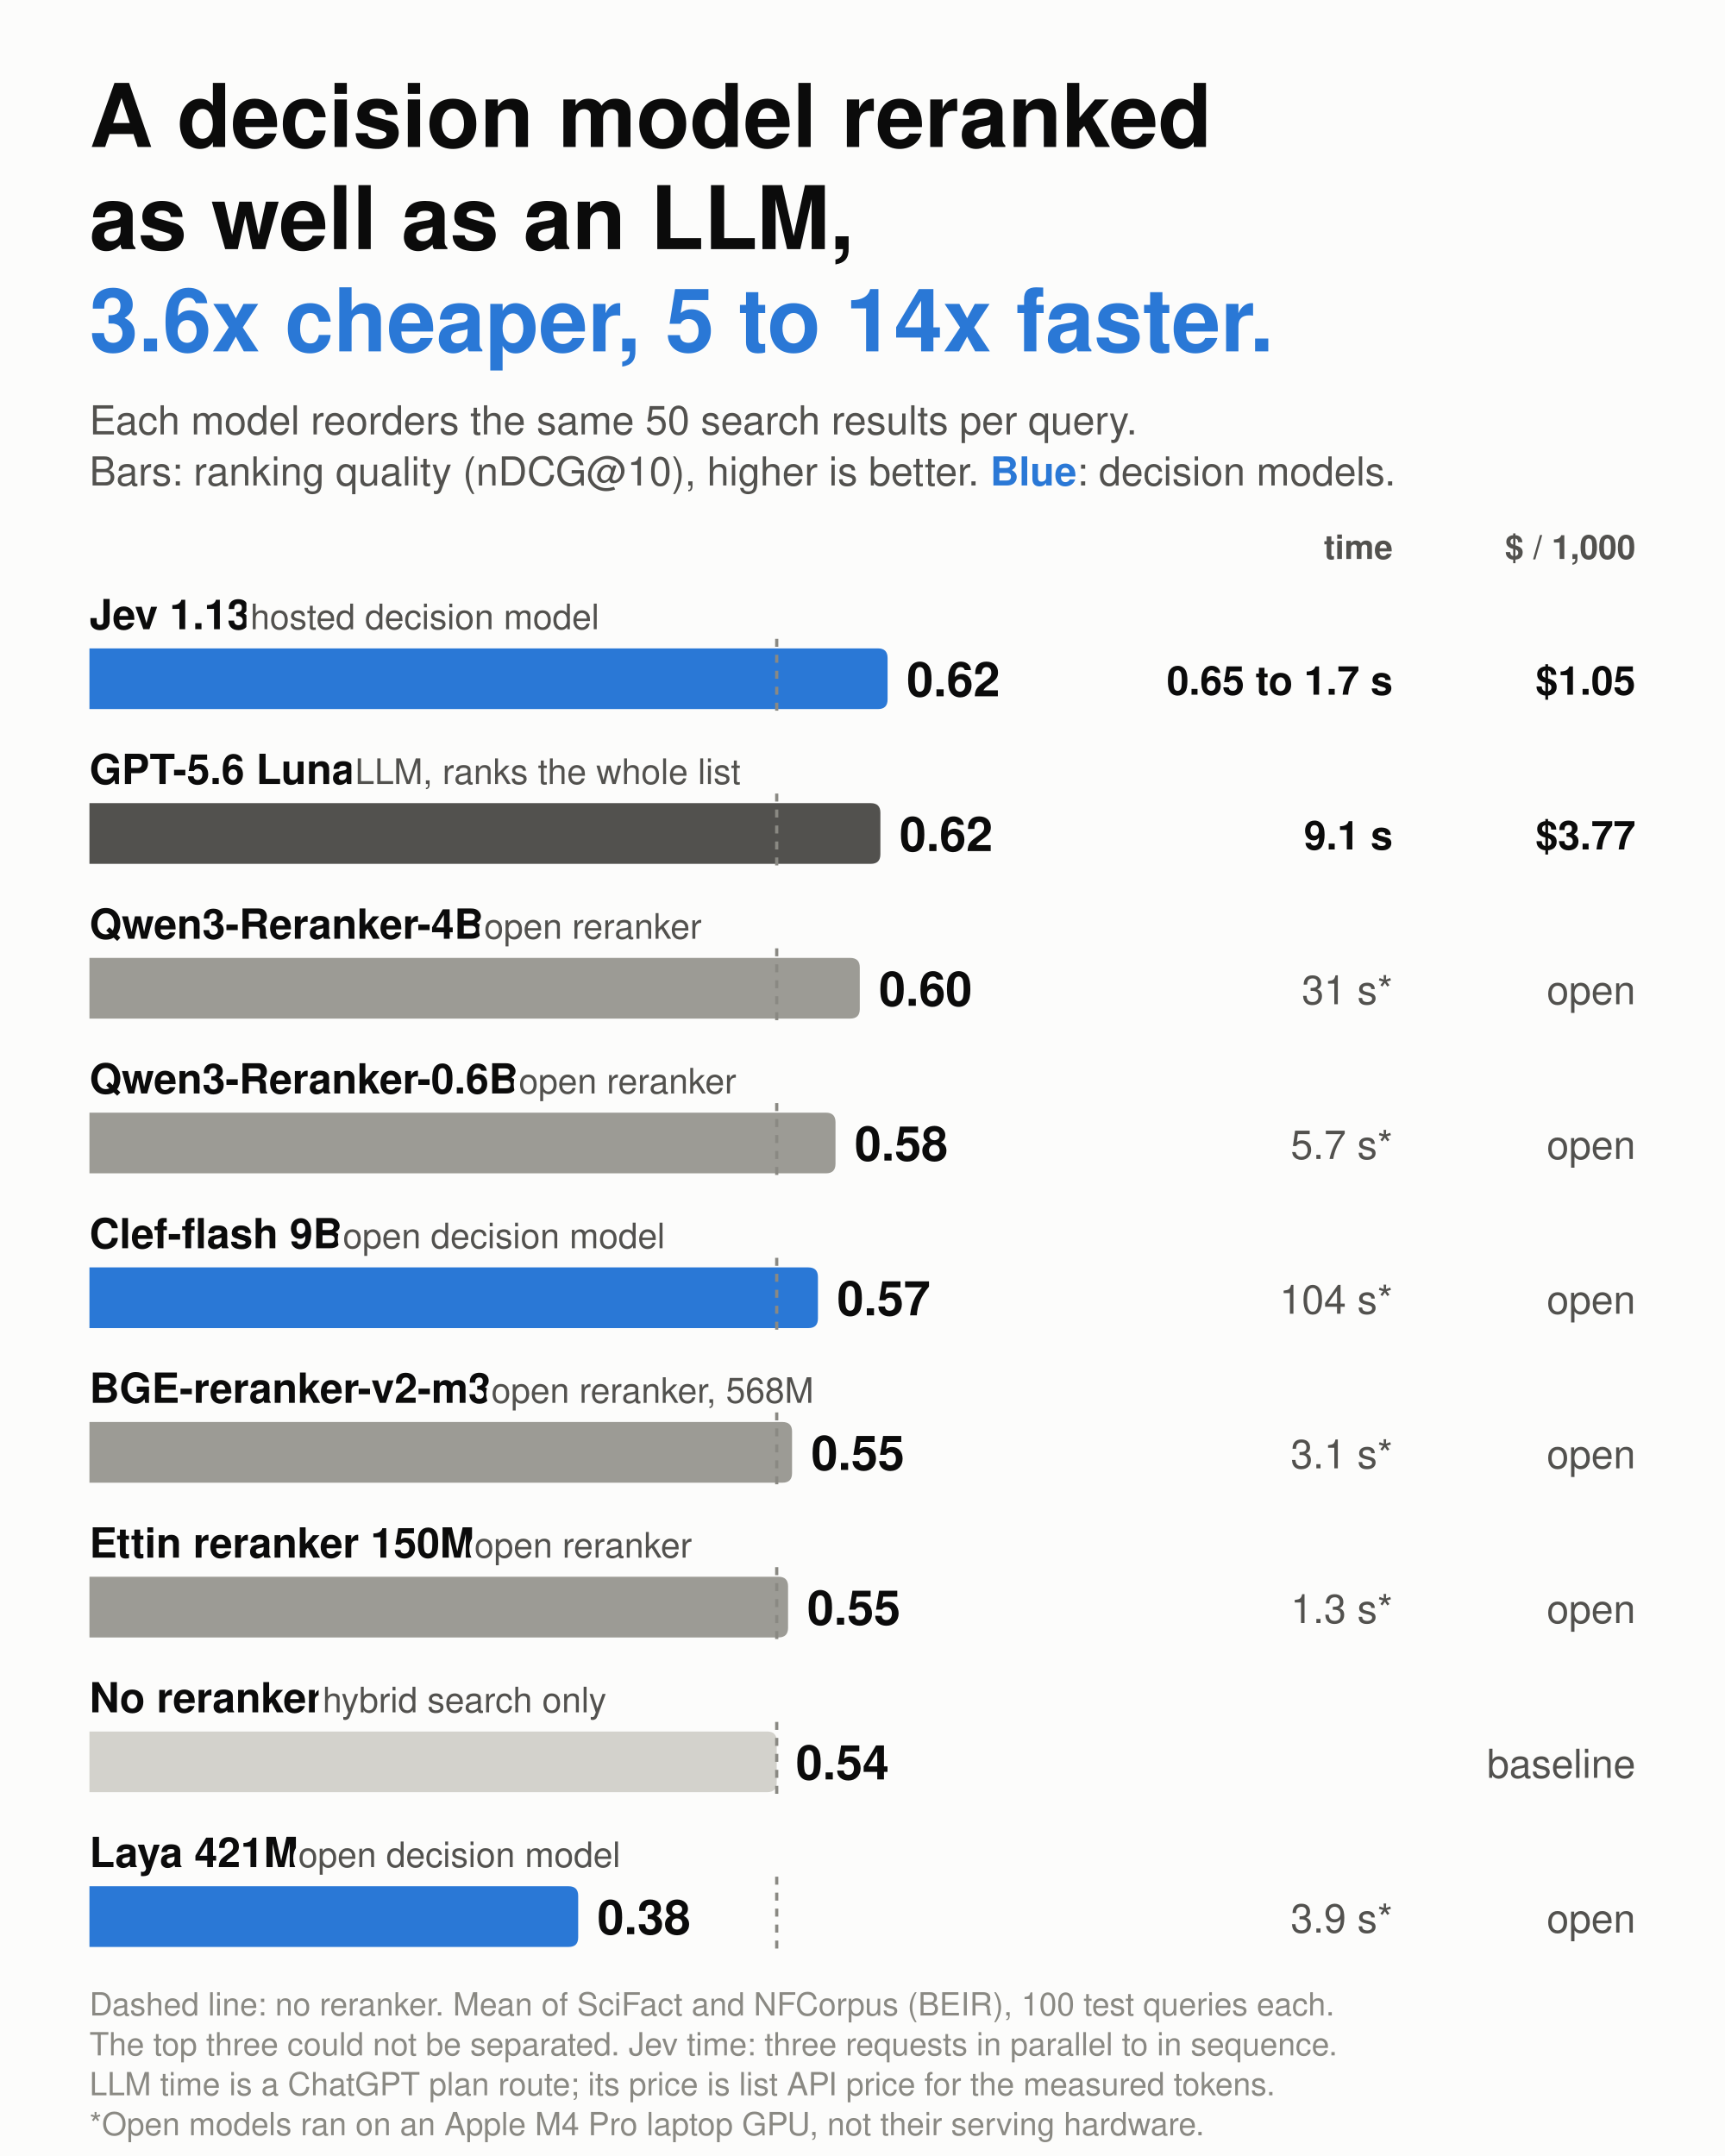
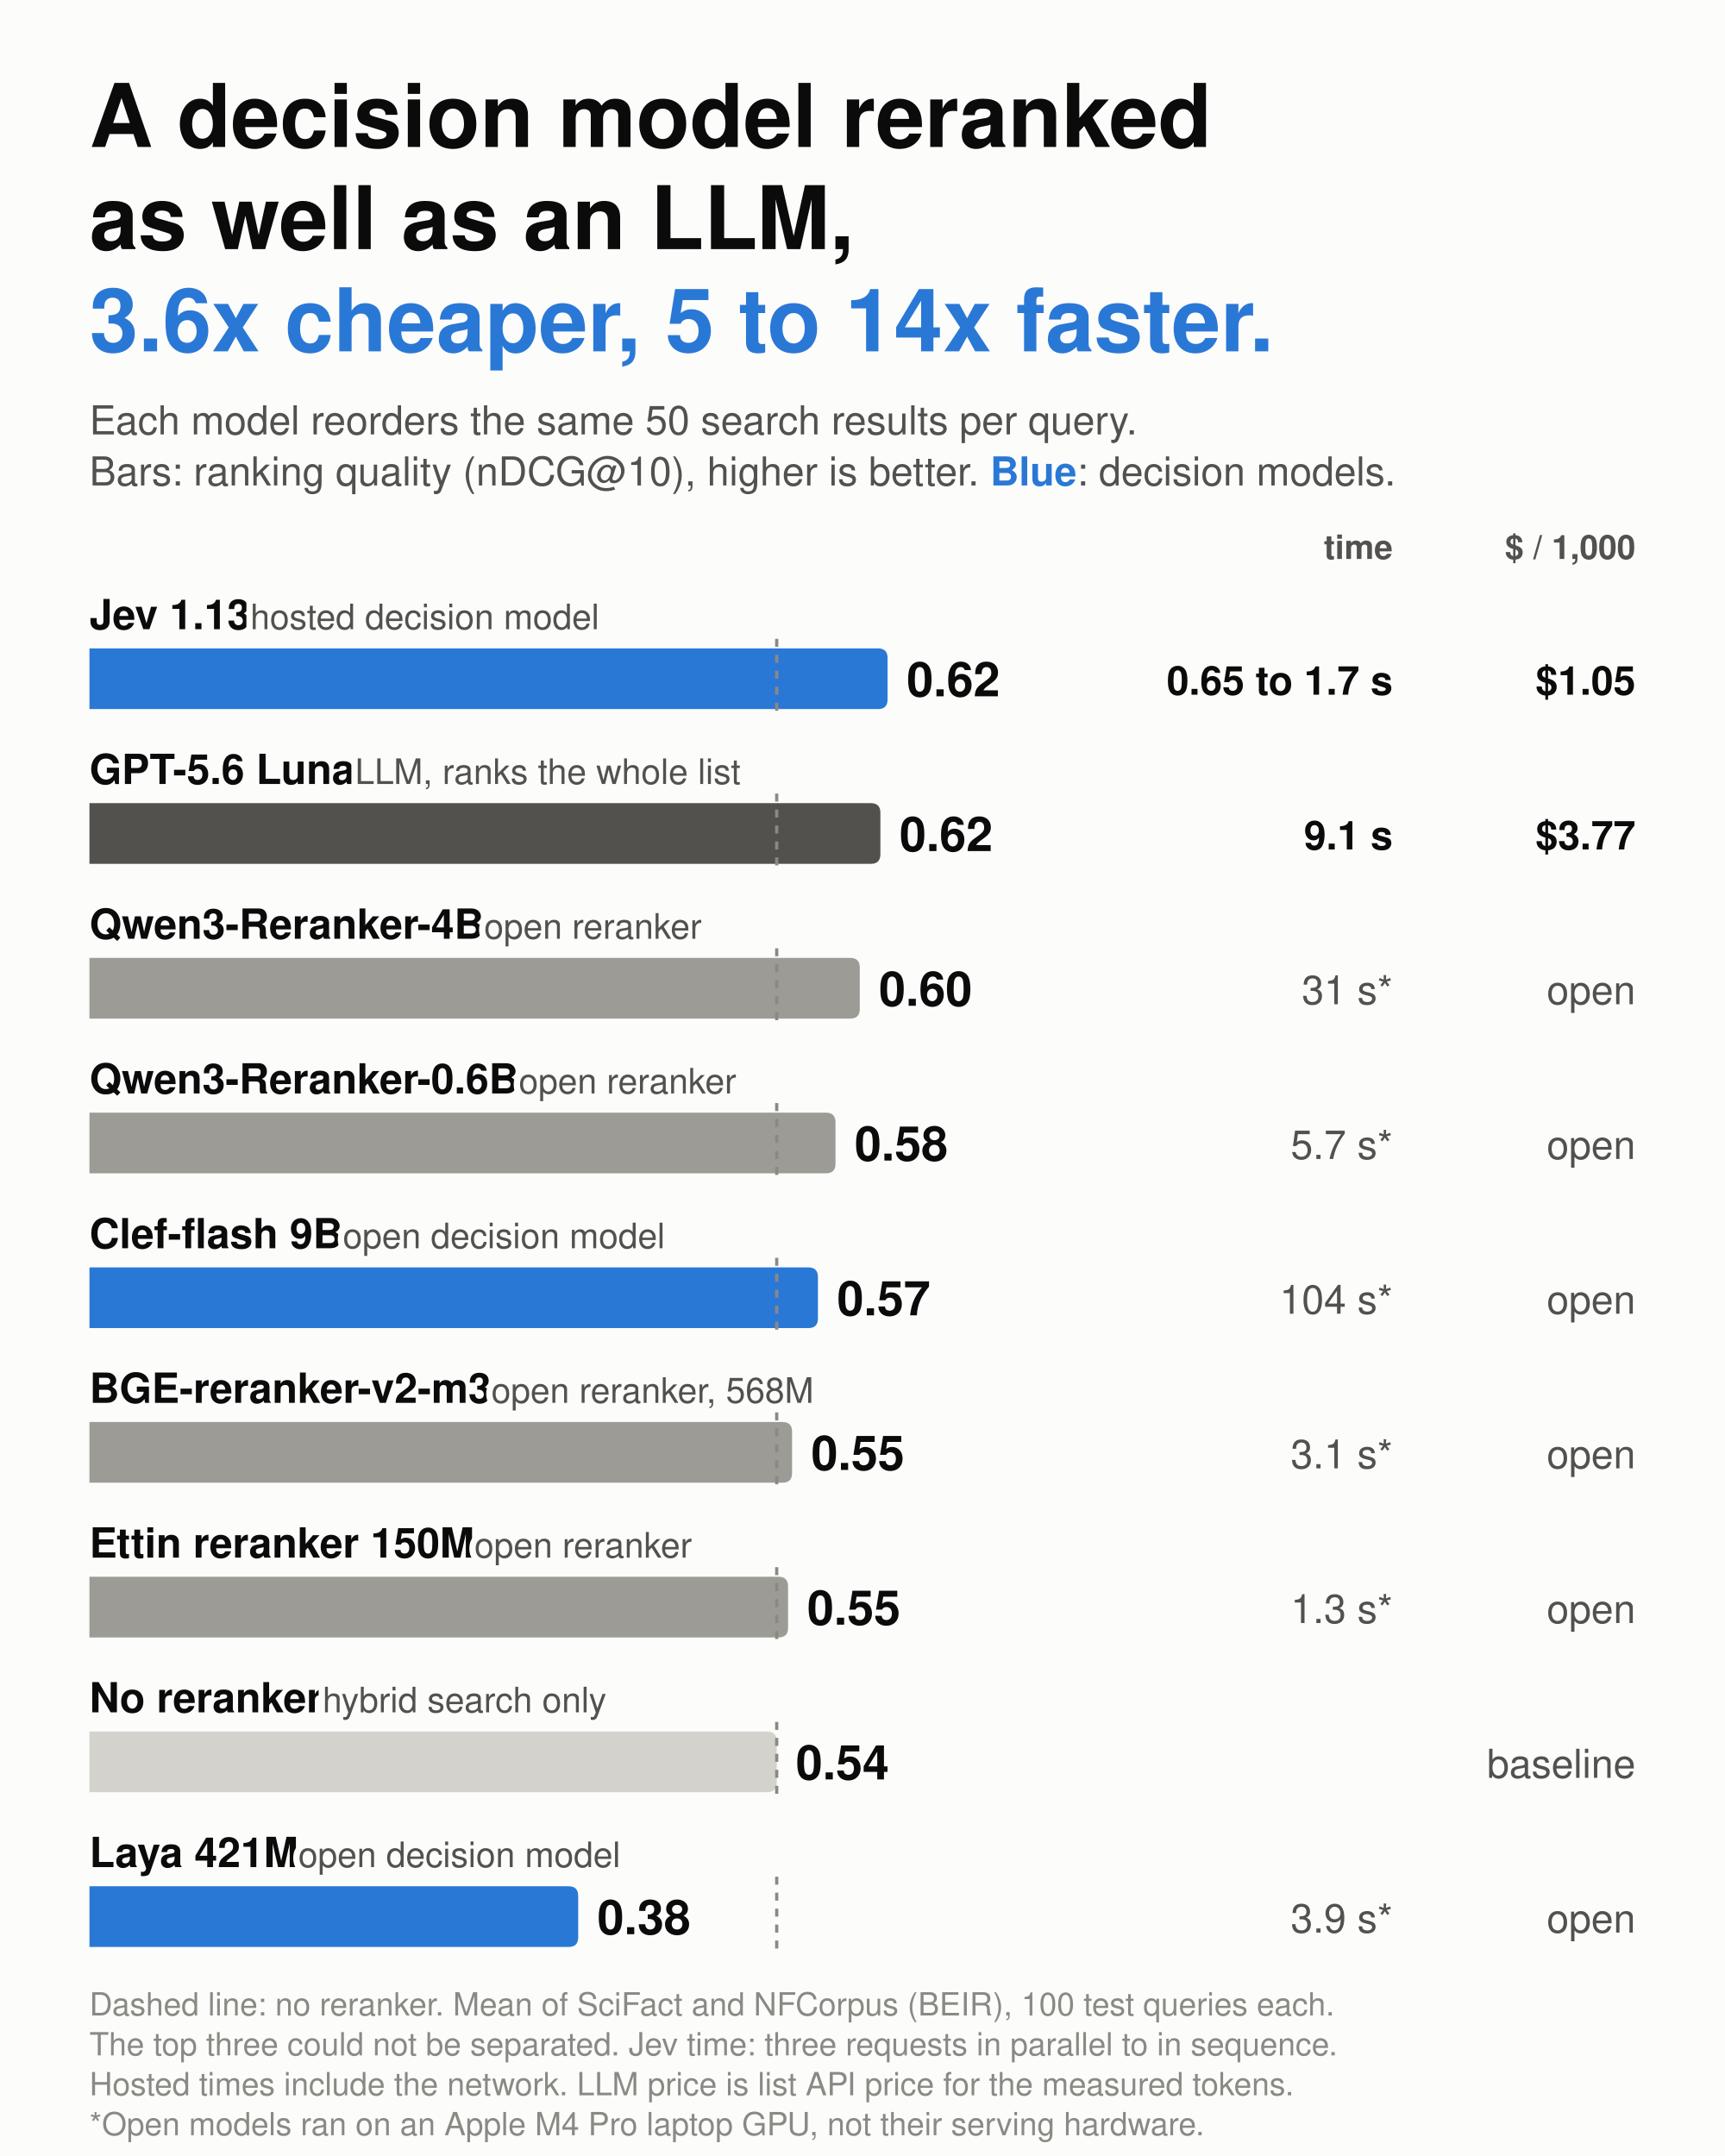
<svg xmlns="http://www.w3.org/2000/svg" viewBox="0 0 1080 1350" width="1080" height="1350" role="img" aria-labelledby="t d">
  <rect width="1080" height="1350" fill="#fcfcfb" />
  <text x="56" y="92" font-family="Helvetica, Arial, sans-serif" font-size="55" font-weight="700" fill="#0b0b0b">A decision model reranked</text>
  <text x="56" y="156" font-family="Helvetica, Arial, sans-serif" font-size="55" font-weight="700" fill="#0b0b0b">as well as an LLM,</text>
  <text x="56" y="220" font-family="Helvetica, Arial, sans-serif" font-size="55" font-weight="700" fill="#2a78d6">3.6x cheaper, 5 to 14x faster.</text>
  <text x="56" y="272" font-family="Helvetica, Arial, sans-serif" font-size="25" fill="#52514e">Each model reorders the same 50 search results per query.</text>
  <text x="56" y="304" font-family="Helvetica, Arial, sans-serif" font-size="25" fill="#52514e">Bars: ranking quality (nDCG@10), higher is better. <tspan fill="#2a78d6" font-weight="700">Blue</tspan>: decision models.</text>
  <text x="872" y="350" font-family="Helvetica, Arial, sans-serif" font-size="21" font-weight="700" fill="#52514e" text-anchor="end">time</text>
  <text x="1024" y="350" font-family="Helvetica, Arial, sans-serif" font-size="21" font-weight="700" fill="#52514e" text-anchor="end">$ / 1,000</text>
  <text x="56" y="394.0" font-family="Helvetica, Arial, sans-serif" font-size="26" font-weight="700" fill="#0b0b0b" stroke="#fcfcfb" stroke-width="8" paint-order="stroke">Jev 1.13<tspan font-weight="400" fill="#52514e" font-size="22">  hosted decision model</tspan>
  </text>
  <path d="M56,406.0 H549.7 Q555.7,406.0 555.7,412.0 V438.0 Q555.7,444.0 549.7,444.0 H56 Z" fill="#2a78d6" />
  <line x1="486.3" x2="486.3" y1="400.0" y2="450.0" stroke="#8a8983" stroke-width="2" stroke-dasharray="5 5" />
  <text x="567.7" y="436.0" font-family="Helvetica, Arial, sans-serif" font-size="30" font-weight="700" fill="#0b0b0b" stroke="#fcfcfb" stroke-width="9" paint-order="stroke">0.62</text>
  <text x="872" y="435.0" font-family="Helvetica, Arial, sans-serif" font-size="25" font-weight="700" fill="#0b0b0b" text-anchor="end">0.65 to 1.7 s</text>
  <text x="1024" y="435.0" font-family="Helvetica, Arial, sans-serif" font-size="25" font-weight="700" fill="#0b0b0b" text-anchor="end">$1.05</text>
  <text x="56" y="490.9" font-family="Helvetica, Arial, sans-serif" font-size="26" font-weight="700" fill="#0b0b0b" stroke="#fcfcfb" stroke-width="8" paint-order="stroke">GPT-5.6 Luna<tspan font-weight="400" fill="#52514e" font-size="22">  LLM, ranks the whole list</tspan>
  </text>
  <path d="M56,502.9 H545.2 Q551.2,502.9 551.2,508.9 V534.9 Q551.2,540.9 545.2,540.9 H56 Z" fill="#52514e" />
  <line x1="486.3" x2="486.3" y1="496.9" y2="546.9" stroke="#8a8983" stroke-width="2" stroke-dasharray="5 5" />
  <text x="563.2" y="532.9" font-family="Helvetica, Arial, sans-serif" font-size="30" font-weight="700" fill="#0b0b0b" stroke="#fcfcfb" stroke-width="9" paint-order="stroke">0.62</text>
  <text x="872" y="531.9" font-family="Helvetica, Arial, sans-serif" font-size="25" font-weight="700" fill="#0b0b0b" text-anchor="end">9.1 s</text>
  <text x="1024" y="531.9" font-family="Helvetica, Arial, sans-serif" font-size="25" font-weight="700" fill="#0b0b0b" text-anchor="end">$3.77</text>
  <text x="56" y="587.8" font-family="Helvetica, Arial, sans-serif" font-size="26" font-weight="700" fill="#0b0b0b" stroke="#fcfcfb" stroke-width="8" paint-order="stroke">Qwen3-Reranker-4B<tspan font-weight="400" fill="#52514e" font-size="22">  open reranker</tspan>
  </text>
  <path d="M56,599.8 H532.3 Q538.3,599.8 538.3,605.8 V631.8 Q538.3,637.8 532.3,637.8 H56 Z" fill="#9c9b95" />
  <line x1="486.3" x2="486.3" y1="593.8" y2="643.8" stroke="#8a8983" stroke-width="2" stroke-dasharray="5 5" />
  <text x="550.3" y="629.8" font-family="Helvetica, Arial, sans-serif" font-size="30" font-weight="700" fill="#0b0b0b" stroke="#fcfcfb" stroke-width="9" paint-order="stroke">0.60</text>
  <text x="872" y="628.8" font-family="Helvetica, Arial, sans-serif" font-size="25" font-weight="400" fill="#52514e" text-anchor="end">31 s*</text>
  <text x="1024" y="628.8" font-family="Helvetica, Arial, sans-serif" font-size="25" font-weight="400" fill="#52514e" text-anchor="end">open</text>
  <text x="56" y="684.7" font-family="Helvetica, Arial, sans-serif" font-size="26" font-weight="700" fill="#0b0b0b" stroke="#fcfcfb" stroke-width="8" paint-order="stroke">Qwen3-Reranker-0.6B<tspan font-weight="400" fill="#52514e" font-size="22">  open reranker</tspan>
  </text>
  <path d="M56,696.7 H517.1 Q523.1,696.7 523.1,702.7 V728.7 Q523.1,734.7 517.1,734.7 H56 Z" fill="#9c9b95" />
  <line x1="486.3" x2="486.3" y1="690.7" y2="740.7" stroke="#8a8983" stroke-width="2" stroke-dasharray="5 5" />
  <text x="535.1" y="726.7" font-family="Helvetica, Arial, sans-serif" font-size="30" font-weight="700" fill="#0b0b0b" stroke="#fcfcfb" stroke-width="9" paint-order="stroke">0.58</text>
  <text x="872" y="725.7" font-family="Helvetica, Arial, sans-serif" font-size="25" font-weight="400" fill="#52514e" text-anchor="end">5.7 s*</text>
  <text x="1024" y="725.7" font-family="Helvetica, Arial, sans-serif" font-size="25" font-weight="400" fill="#52514e" text-anchor="end">open</text>
  <text x="56" y="781.6" font-family="Helvetica, Arial, sans-serif" font-size="26" font-weight="700" fill="#0b0b0b" stroke="#fcfcfb" stroke-width="8" paint-order="stroke">Clef-flash 9B<tspan font-weight="400" fill="#52514e" font-size="22">  open decision model</tspan>
  </text>
  <path d="M56,793.6 H506.1 Q512.1,793.6 512.1,799.6 V825.6 Q512.1,831.6 506.1,831.6 H56 Z" fill="#2a78d6" />
  <line x1="486.3" x2="486.3" y1="787.6" y2="837.6" stroke="#8a8983" stroke-width="2" stroke-dasharray="5 5" />
  <text x="524.1" y="823.6" font-family="Helvetica, Arial, sans-serif" font-size="30" font-weight="700" fill="#0b0b0b" stroke="#fcfcfb" stroke-width="9" paint-order="stroke">0.57</text>
  <text x="872" y="822.6" font-family="Helvetica, Arial, sans-serif" font-size="25" font-weight="400" fill="#52514e" text-anchor="end">104 s*</text>
  <text x="1024" y="822.6" font-family="Helvetica, Arial, sans-serif" font-size="25" font-weight="400" fill="#52514e" text-anchor="end">open</text>
  <text x="56" y="878.4" font-family="Helvetica, Arial, sans-serif" font-size="26" font-weight="700" fill="#0b0b0b" stroke="#fcfcfb" stroke-width="8" paint-order="stroke">BGE-reranker-v2-m3<tspan font-weight="400" fill="#52514e" font-size="22">  open reranker, 568M</tspan>
  </text>
  <path d="M56,890.4 H489.9 Q495.9,890.4 495.9,896.4 V922.4 Q495.9,928.4 489.9,928.4 H56 Z" fill="#9c9b95" />
  <line x1="486.3" x2="486.3" y1="884.4" y2="934.4" stroke="#8a8983" stroke-width="2" stroke-dasharray="5 5" />
  <text x="507.9" y="920.4" font-family="Helvetica, Arial, sans-serif" font-size="30" font-weight="700" fill="#0b0b0b" stroke="#fcfcfb" stroke-width="9" paint-order="stroke">0.55</text>
  <text x="872" y="919.4" font-family="Helvetica, Arial, sans-serif" font-size="25" font-weight="400" fill="#52514e" text-anchor="end">3.1 s*</text>
  <text x="1024" y="919.4" font-family="Helvetica, Arial, sans-serif" font-size="25" font-weight="400" fill="#52514e" text-anchor="end">open</text>
  <text x="56" y="975.3" font-family="Helvetica, Arial, sans-serif" font-size="26" font-weight="700" fill="#0b0b0b" stroke="#fcfcfb" stroke-width="8" paint-order="stroke">Ettin reranker 150M<tspan font-weight="400" fill="#52514e" font-size="22">  open reranker</tspan>
  </text>
  <path d="M56,987.3 H487.4 Q493.4,987.3 493.4,993.3 V1019.3 Q493.4,1025.3 487.4,1025.3 H56 Z" fill="#9c9b95" />
  <line x1="486.3" x2="486.3" y1="981.3" y2="1031.3" stroke="#8a8983" stroke-width="2" stroke-dasharray="5 5" />
  <text x="505.4" y="1017.3" font-family="Helvetica, Arial, sans-serif" font-size="30" font-weight="700" fill="#0b0b0b" stroke="#fcfcfb" stroke-width="9" paint-order="stroke">0.55</text>
  <text x="872" y="1016.3" font-family="Helvetica, Arial, sans-serif" font-size="25" font-weight="400" fill="#52514e" text-anchor="end">1.3 s*</text>
  <text x="1024" y="1016.3" font-family="Helvetica, Arial, sans-serif" font-size="25" font-weight="400" fill="#52514e" text-anchor="end">open</text>
  <text x="56" y="1072.2" font-family="Helvetica, Arial, sans-serif" font-size="26" font-weight="700" fill="#0b0b0b" stroke="#fcfcfb" stroke-width="8" paint-order="stroke">No reranker<tspan font-weight="400" fill="#52514e" font-size="22">  hybrid search only</tspan>
  </text>
  <path d="M56,1084.2 H480.3 Q486.3,1084.2 486.3,1090.2 V1116.2 Q486.3,1122.2 480.3,1122.2 H56 Z" fill="#d3d2cc" />
  <line x1="486.3" x2="486.3" y1="1078.2" y2="1128.2" stroke="#8a8983" stroke-width="2" stroke-dasharray="5 5" />
  <text x="498.3" y="1114.2" font-family="Helvetica, Arial, sans-serif" font-size="30" font-weight="700" fill="#0b0b0b" stroke="#fcfcfb" stroke-width="9" paint-order="stroke">0.54</text>
  <text x="1024" y="1113.2" font-family="Helvetica, Arial, sans-serif" font-size="25" font-weight="400" fill="#52514e" text-anchor="end">baseline</text>
  <text x="56" y="1169.1" font-family="Helvetica, Arial, sans-serif" font-size="26" font-weight="700" fill="#0b0b0b" stroke="#fcfcfb" stroke-width="8" paint-order="stroke">Laya 421M<tspan font-weight="400" fill="#52514e" font-size="22">  open decision model</tspan>
  </text>
  <path d="M56,1181.1 H356.0 Q362.0,1181.1 362.0,1187.1 V1213.1 Q362.0,1219.1 356.0,1219.1 H56 Z" fill="#2a78d6" />
  <line x1="486.3" x2="486.3" y1="1175.1" y2="1225.1" stroke="#8a8983" stroke-width="2" stroke-dasharray="5 5" />
  <text x="374.0" y="1211.1" font-family="Helvetica, Arial, sans-serif" font-size="30" font-weight="700" fill="#0b0b0b" stroke="#fcfcfb" stroke-width="9" paint-order="stroke">0.38</text>
  <text x="872" y="1210.1" font-family="Helvetica, Arial, sans-serif" font-size="25" font-weight="400" fill="#52514e" text-anchor="end">3.9 s*</text>
  <text x="1024" y="1210.1" font-family="Helvetica, Arial, sans-serif" font-size="25" font-weight="400" fill="#52514e" text-anchor="end">open</text>
  <text x="56" y="1262" font-family="Helvetica, Arial, sans-serif" font-size="20" fill="#8a8983">Dashed line: no reranker. Mean of SciFact and NFCorpus (BEIR), 100 test queries each.</text>
  <text x="56" y="1287" font-family="Helvetica, Arial, sans-serif" font-size="20" fill="#8a8983">The top three could not be separated. Jev time: three requests in parallel to in sequence.</text>
-   <text x="56" y="1312" font-family="Helvetica, Arial, sans-serif" font-size="20" fill="#8a8983">LLM time is a ChatGPT plan route; its price is list API price for the measured tokens.</text>
+   <text x="56" y="1312" font-family="Helvetica, Arial, sans-serif" font-size="20" fill="#8a8983">Hosted times include the network. LLM price is list API price for the measured tokens.</text>
  <text x="56" y="1337" font-family="Helvetica, Arial, sans-serif" font-size="20" fill="#8a8983">*Open models ran on an Apple M4 Pro laptop GPU, not their serving hardware.</text>
</svg>
